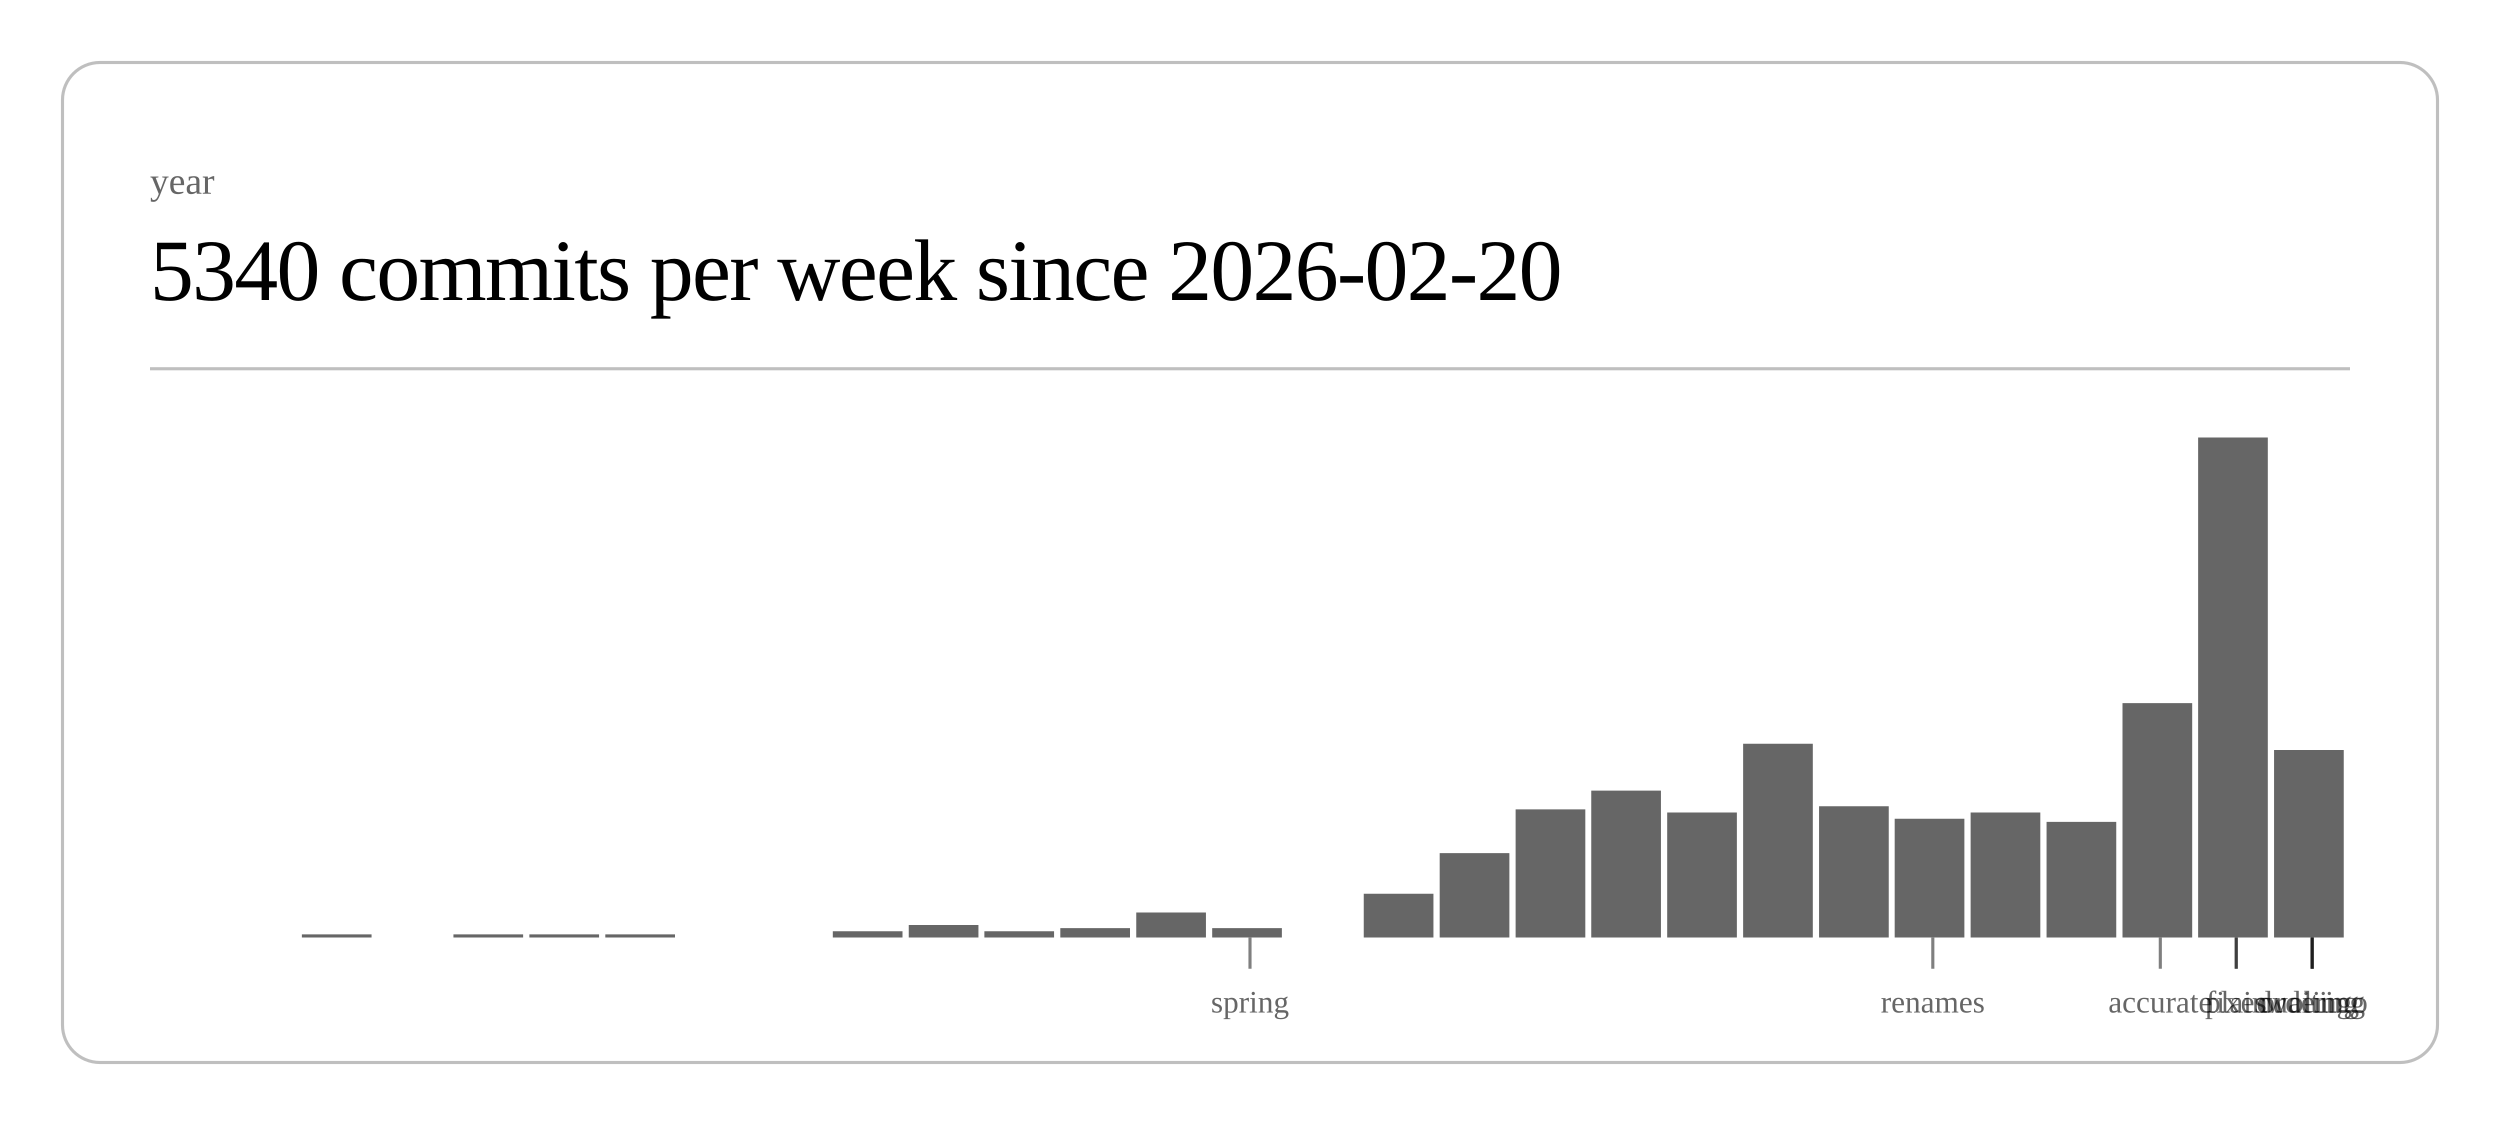
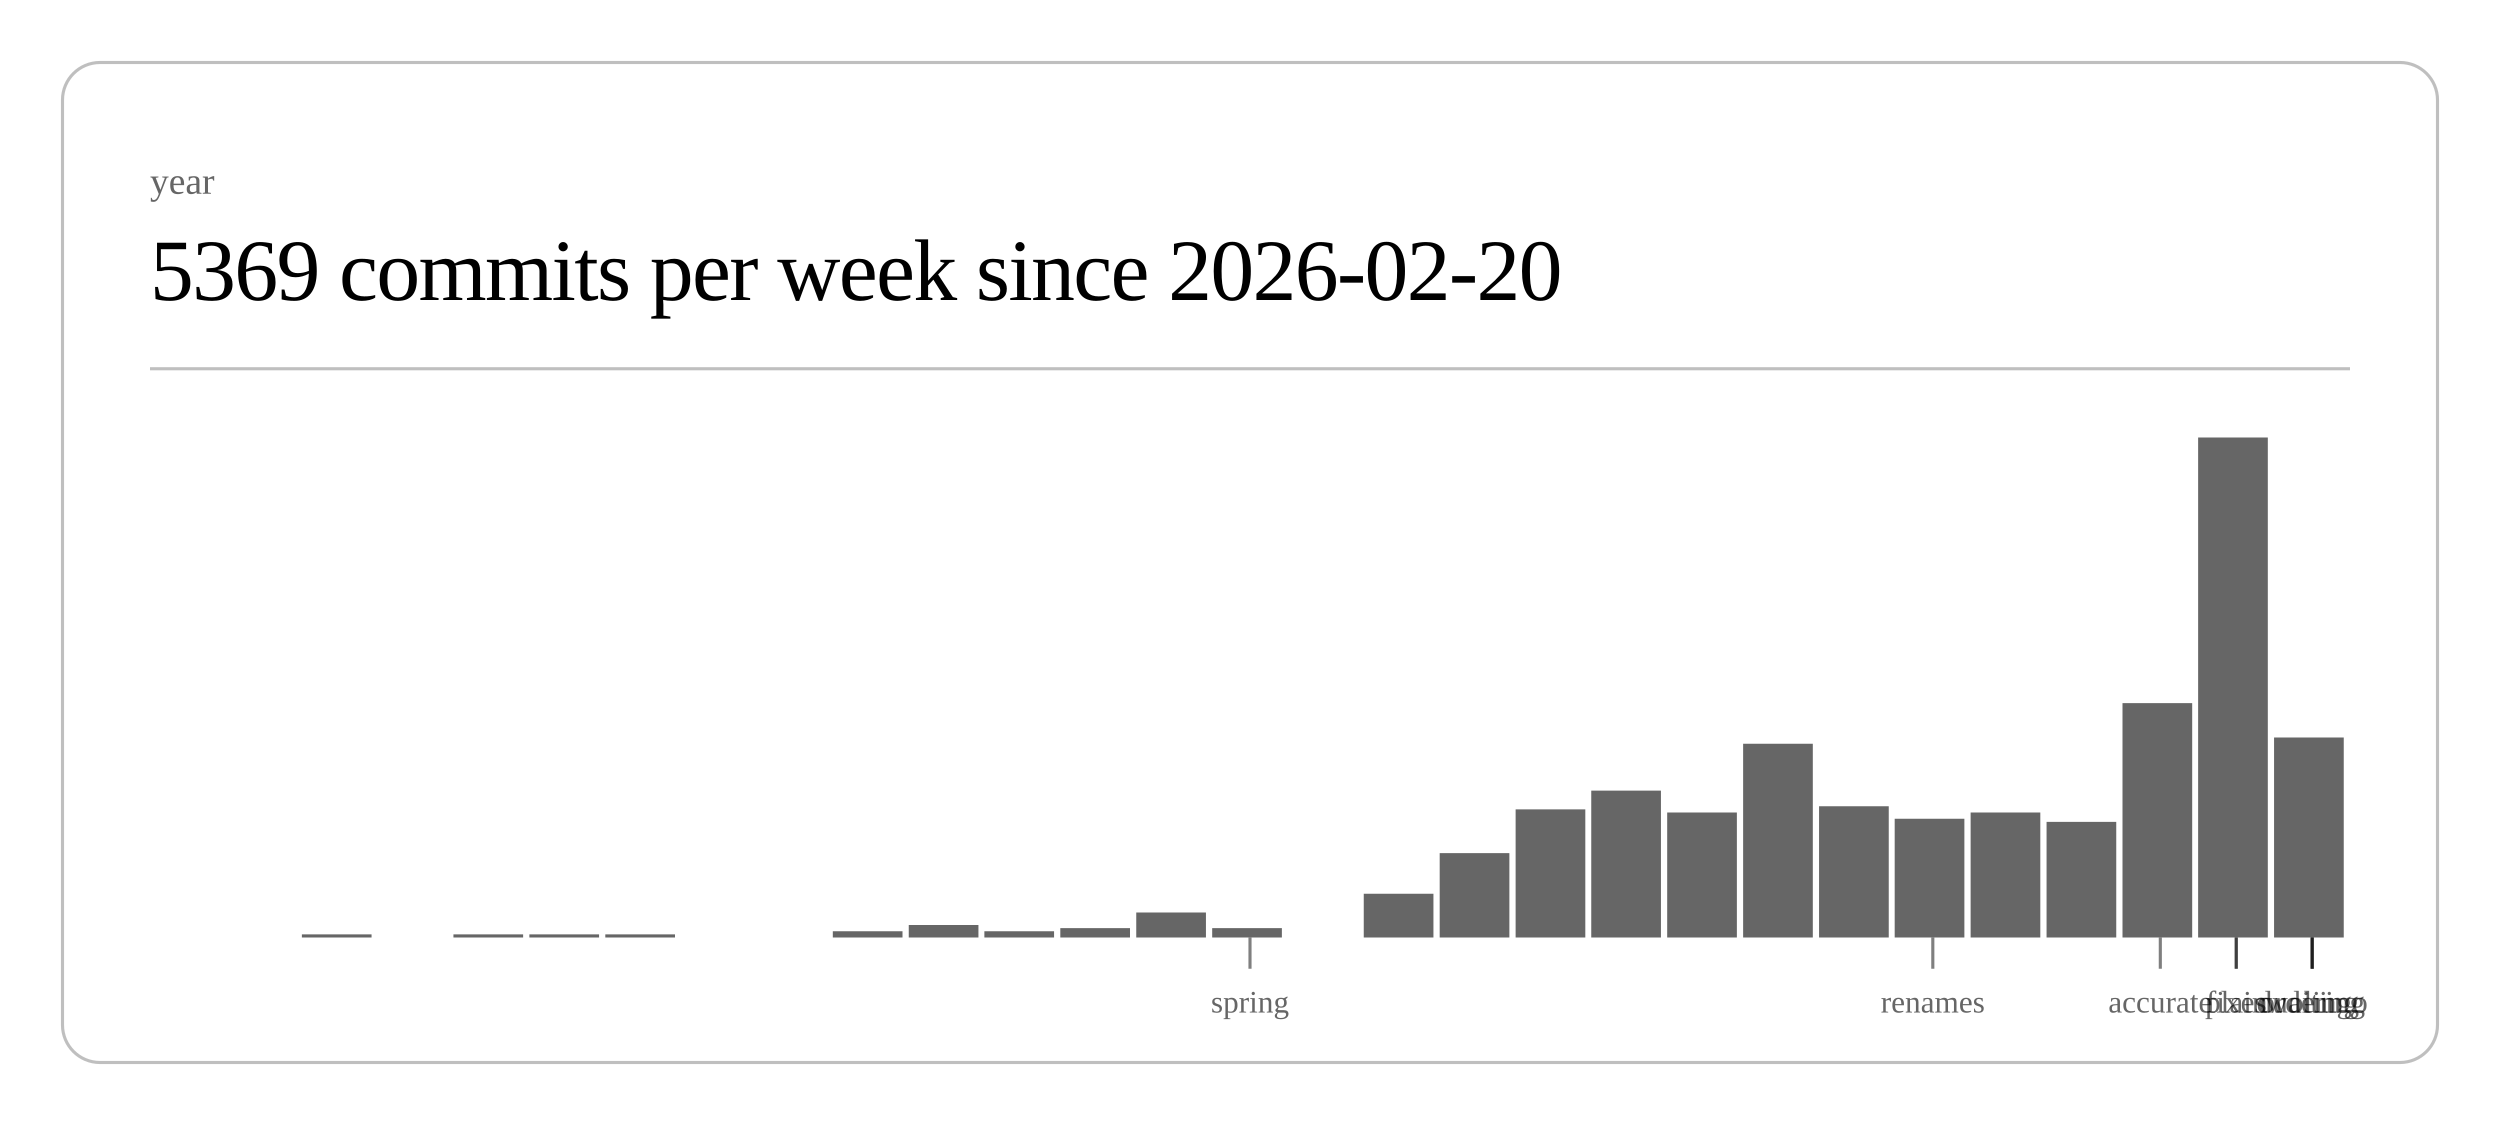
<svg xmlns="http://www.w3.org/2000/svg" class="post-header-svg" viewBox="0 0 800 360" width="800" height="360">
  <rect x="20" y="20" width="760" height="320" rx="12" ry="12" fill="none" stroke="currentColor" stroke-width="1" opacity="0.25" />
  <text fill="currentColor" x="48" y="62" font-size="12" opacity="0.6">year</text>
-   <text fill="currentColor" x="48" y="96" font-size="28" font-weight="300" letter-spacing="-0.5">5340 commits per week since 2026-02-20</text>
+   <text fill="currentColor" x="48" y="96" font-size="28" font-weight="300" letter-spacing="-0.5">5369 commits per week since 2026-02-20</text>
  <line stroke="currentColor" x1="48" y1="118" x2="752" y2="118" stroke-width="1" opacity="0.25" />
  <rect x="96.6" y="299" width="22.3" height="1" fill="currentColor" opacity="0.6" />
  <rect x="145.1" y="299" width="22.3" height="1" fill="currentColor" opacity="0.6" />
  <rect x="169.4" y="299" width="22.3" height="1" fill="currentColor" opacity="0.6" />
  <rect x="193.7" y="299" width="22.3" height="1" fill="currentColor" opacity="0.6" />
  <rect x="266.5" y="298" width="22.3" height="2" fill="currentColor" opacity="0.6" />
  <rect x="290.8" y="296" width="22.3" height="4" fill="currentColor" opacity="0.6" />
  <rect x="315.0" y="298" width="22.3" height="2" fill="currentColor" opacity="0.6" />
  <rect x="339.3" y="297" width="22.3" height="3" fill="currentColor" opacity="0.6" />
  <rect x="363.6" y="292" width="22.3" height="8" fill="currentColor" opacity="0.6" />
  <rect x="387.9" y="297" width="22.3" height="3" fill="currentColor" opacity="0.6" />
  <rect x="436.4" y="286" width="22.3" height="14" fill="currentColor" opacity="0.6" />
  <rect x="460.7" y="273" width="22.3" height="27" fill="currentColor" opacity="0.6" />
  <rect x="485.0" y="259" width="22.3" height="41" fill="currentColor" opacity="0.6" />
  <rect x="509.2" y="253" width="22.3" height="47" fill="currentColor" opacity="0.6" />
  <rect x="533.5" y="260" width="22.3" height="40" fill="currentColor" opacity="0.6" />
  <rect x="557.8" y="238" width="22.3" height="62" fill="currentColor" opacity="0.6" />
  <rect x="582.1" y="258" width="22.3" height="42" fill="currentColor" opacity="0.6" />
  <rect x="606.3" y="262" width="22.3" height="38" fill="currentColor" opacity="0.6" />
  <rect x="630.6" y="260" width="22.3" height="40" fill="currentColor" opacity="0.6" />
  <rect x="654.9" y="263" width="22.3" height="37" fill="currentColor" opacity="0.6" />
  <rect x="679.2" y="225" width="22.3" height="75" fill="currentColor" opacity="0.6" />
  <rect x="703.4" y="140" width="22.3" height="160" fill="currentColor" opacity="0.6" />
-   <rect x="727.7" y="240" width="22.3" height="60" fill="currentColor" opacity="0.6" />
+   <rect x="727.7" y="236" width="22.3" height="64" fill="currentColor" opacity="0.6" />
  <line stroke="currentColor" x1="400.0" y1="300" x2="400.0" y2="310" stroke-width="1" opacity="0.5" />
  <text fill="currentColor" x="400.0" y="324" font-size="10" opacity="0.6" text-anchor="middle">spring</text>
  <line stroke="currentColor" x1="618.5" y1="300" x2="618.5" y2="310" stroke-width="1" opacity="0.5" />
  <text fill="currentColor" x="618.5" y="324" font-size="10" opacity="0.6" text-anchor="middle">renames</text>
  <line stroke="currentColor" x1="691.3" y1="300" x2="691.3" y2="310" stroke-width="1" opacity="0.5" />
  <text fill="currentColor" x="691.3" y="324" font-size="10" opacity="0.6" text-anchor="middle">accurate</text>
  <line stroke="currentColor" x1="715.6" y1="300" x2="715.6" y2="310" stroke-width="1" opacity="0.5" />
  <text fill="currentColor" x="715.6" y="324" font-size="10" opacity="0.6" text-anchor="middle">fixes</text>
  <line stroke="currentColor" x1="715.6" y1="300" x2="715.6" y2="310" stroke-width="1" opacity="0.5" />
  <text fill="currentColor" x="715.6" y="324" font-size="10" opacity="0.6" text-anchor="middle">plain</text>
  <line stroke="currentColor" x1="739.9" y1="300" x2="739.9" y2="310" stroke-width="1" opacity="0.5" />
  <text fill="currentColor" x="739.9" y="324" font-size="10" opacity="0.6" text-anchor="middle">duolingo</text>
  <line stroke="currentColor" x1="739.9" y1="300" x2="739.9" y2="310" stroke-width="1" opacity="0.5" />
  <text fill="currentColor" x="739.9" y="324" font-size="10" opacity="0.6" text-anchor="middle">ordering</text>
  <line stroke="currentColor" x1="739.9" y1="300" x2="739.9" y2="310" stroke-width="1" opacity="0.5" />
  <text fill="currentColor" x="739.9" y="324" font-size="10" opacity="0.6" text-anchor="middle">waiting</text>
</svg>
